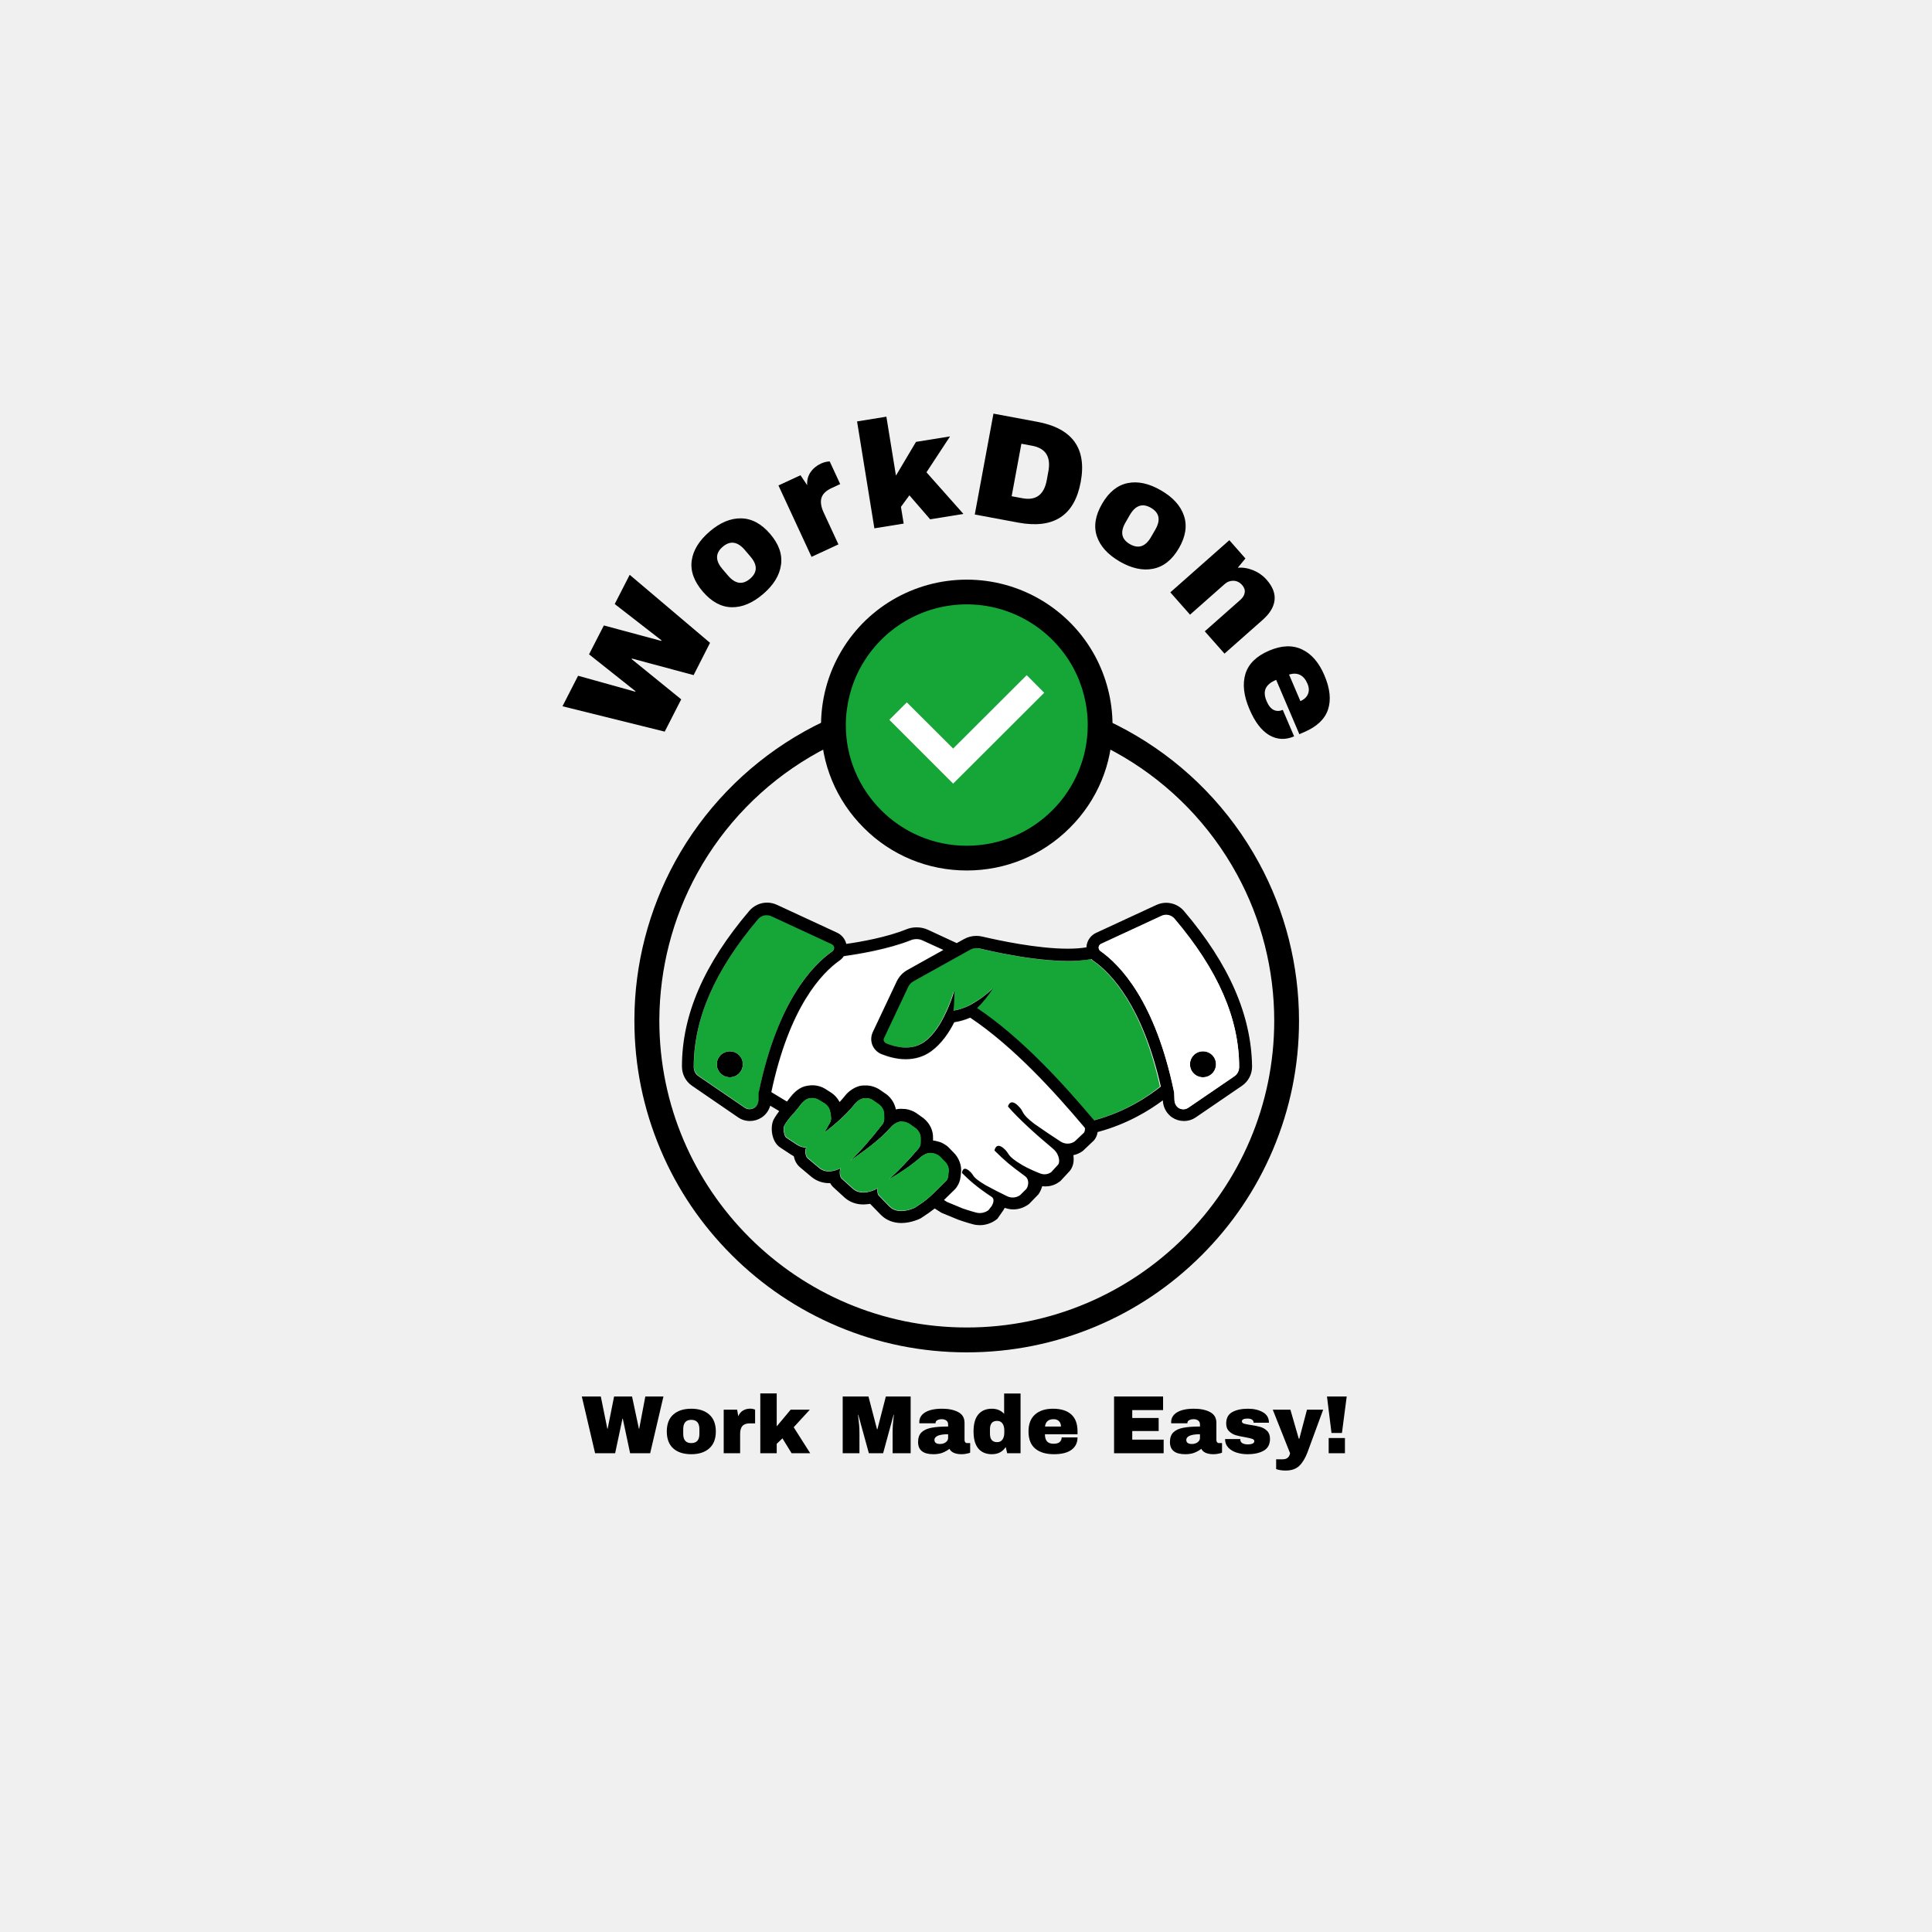
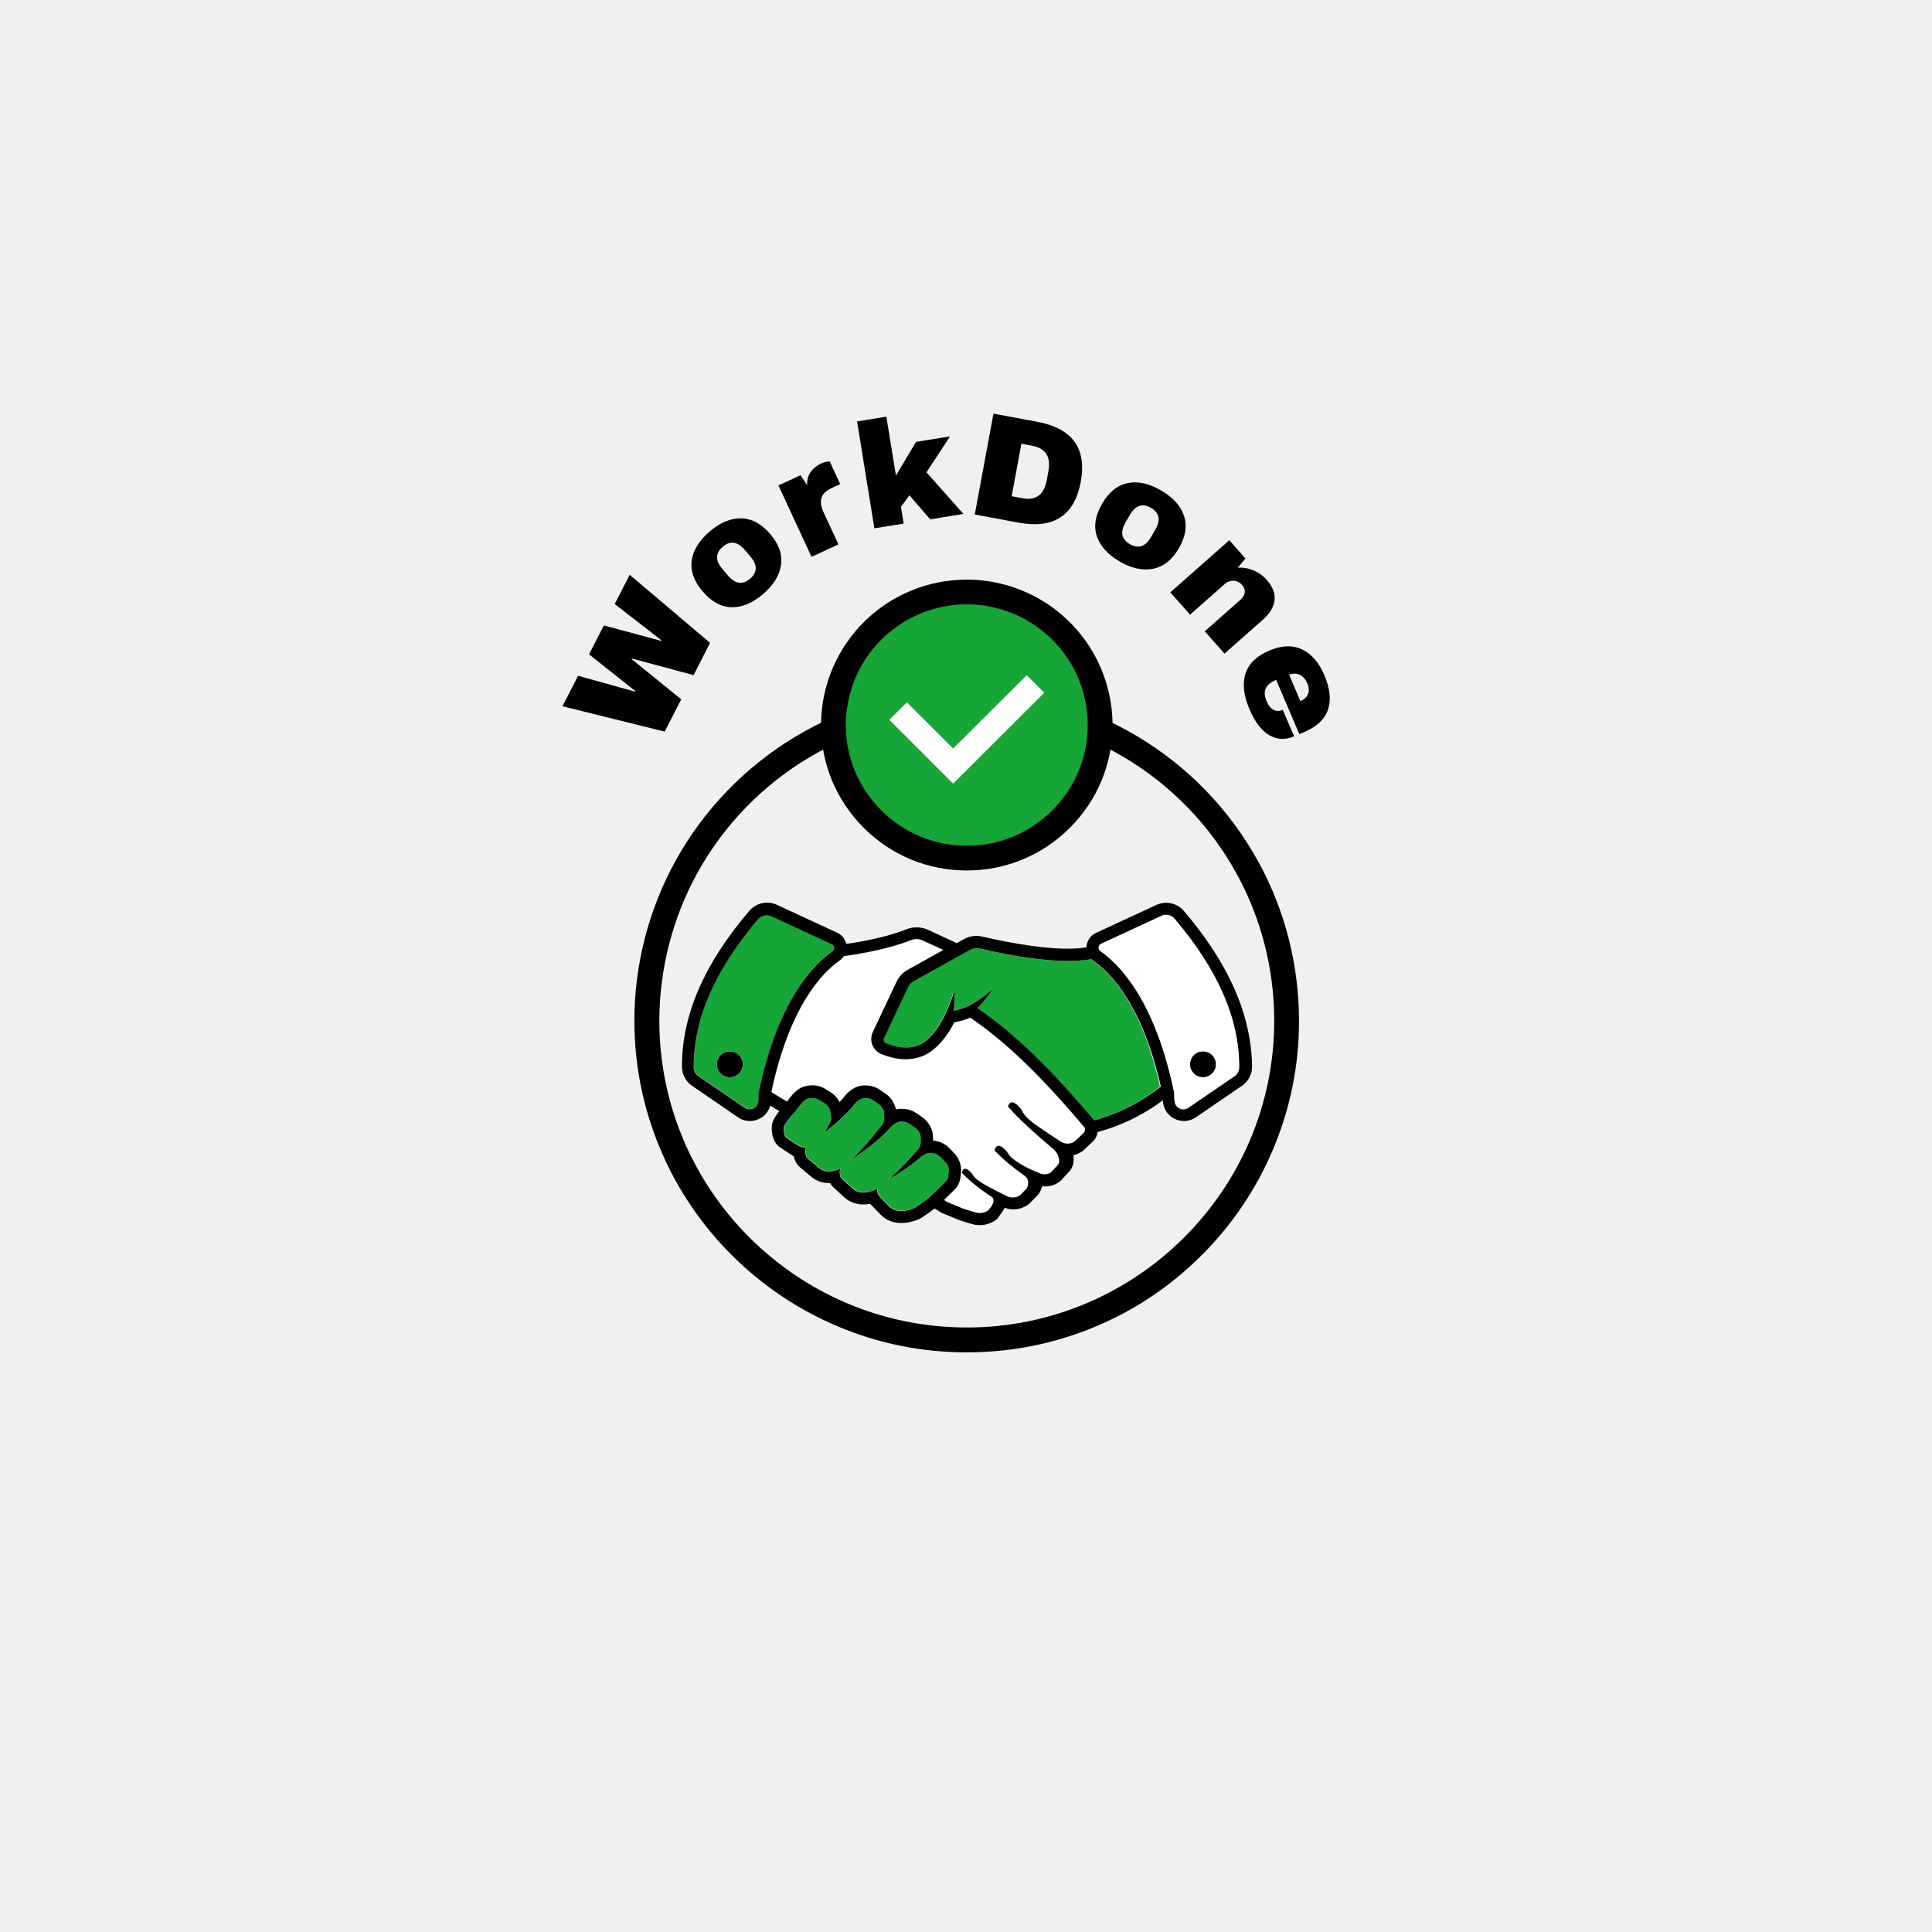
<svg xmlns="http://www.w3.org/2000/svg" width="500" zoomAndPan="magnify" viewBox="0 0 375 375" height="500" preserveAspectRatio="xMidYMid meet" version="1.0">
  <defs>
    <g />
    <clipPath id="a5410fae30">
      <path d="M 123.137 133 L 252.137 133 L 252.137 262.5 L 123.137 262.5 Z M 123.137 133 " clip-rule="nonzero" />
    </clipPath>
    <clipPath id="f7ab19b73e">
      <path d="M 159 112.5 L 216 112.5 L 216 169 L 159 169 Z M 159 112.5 " clip-rule="nonzero" />
    </clipPath>
  </defs>
  <g clip-path="url(#a5410fae30)">
    <path fill="#000000" d="M 187.652 262.492 C 178.934 262.492 170.484 260.785 162.551 257.426 C 154.883 254.184 147.969 249.535 142.047 243.625 C 136.125 237.715 131.465 230.848 128.219 223.168 C 124.852 215.219 123.137 206.816 123.137 198.117 C 123.137 198.027 123.137 197.938 123.137 197.848 C 123.168 187.141 125.934 176.551 131.043 167.223 C 136.516 157.262 144.543 148.922 154.281 143.043 C 164.352 136.984 175.867 133.805 187.652 133.805 C 211.312 133.805 233.047 146.703 244.352 167.461 C 249.461 176.82 252.137 187.441 252.137 198.148 C 252.137 206.848 250.422 215.246 247.055 223.195 C 243.809 230.848 239.148 237.746 233.227 243.656 C 227.305 249.566 220.422 254.215 212.723 257.453 C 204.789 260.785 196.371 262.492 187.652 262.492 Z M 187.652 138.605 C 165.855 138.605 145.805 150.453 135.312 169.531 C 130.562 178.172 128.035 187.98 127.977 197.879 L 127.977 197.91 C 127.977 197.969 127.977 198.059 127.977 198.117 C 127.977 230.938 154.734 257.664 187.652 257.664 C 220.539 257.664 247.328 230.965 247.328 198.117 C 247.328 188.191 244.832 178.379 240.109 169.742 C 229.648 150.543 209.539 138.605 187.652 138.605 Z M 187.652 138.605 " fill-opacity="1" fill-rule="nonzero" />
  </g>
  <path fill="#16a637" d="M 213.535 140.734 C 213.535 154.984 201.961 166.562 187.652 166.562 C 173.371 166.562 161.766 155.012 161.766 140.734 C 161.766 140.703 161.766 140.676 161.766 140.613 C 161.797 136.145 162.941 131.977 164.953 128.316 C 169.344 120.336 177.852 114.906 187.652 114.906 C 197.48 114.906 206.02 120.367 210.41 128.406 C 212.395 132.066 213.535 136.266 213.535 140.734 Z M 213.535 140.734 " fill-opacity="1" fill-rule="nonzero" />
  <g clip-path="url(#f7ab19b73e)">
    <path fill="#000000" d="M 187.652 168.961 C 180.105 168.961 172.98 166.023 167.66 160.684 C 162.309 155.344 159.363 148.262 159.363 140.734 C 159.363 140.703 159.363 140.645 159.363 140.613 C 159.391 135.906 160.594 131.254 162.848 127.176 C 167.809 118.117 177.309 112.508 187.652 112.508 C 198.023 112.508 207.555 118.176 212.512 127.266 C 214.738 131.375 215.941 136.023 215.941 140.734 C 215.941 148.262 212.996 155.371 207.645 160.684 C 202.32 166.023 195.195 168.961 187.652 168.961 Z M 187.652 117.305 C 179.082 117.305 171.207 121.957 167.059 129.484 C 165.195 132.875 164.203 136.746 164.172 140.645 L 164.172 140.734 C 164.172 153.633 174.695 164.16 187.652 164.16 C 200.609 164.16 211.129 153.664 211.129 140.734 C 211.129 136.836 210.137 132.965 208.305 129.574 C 204.156 122.016 196.25 117.305 187.652 117.305 Z M 187.652 117.305 " fill-opacity="1" fill-rule="nonzero" />
  </g>
  <path fill="#ffffff" d="M 185.004 152.102 L 172.621 139.715 L 176.016 136.324 L 185.004 145.293 L 199.285 131.047 L 202.684 134.465 Z M 185.004 152.102 " fill-opacity="1" fill-rule="nonzero" />
  <path fill="#ffffff" d="M 210.168 218.547 C 204.879 212.309 196.879 203.367 188.344 197.668 C 187.379 198.09 186.359 198.391 185.367 198.539 L 185.246 198.57 C 184.285 200.488 182.781 202.77 180.707 204.238 C 179.293 205.227 177.641 205.738 175.805 205.738 C 173.914 205.738 172.168 205.199 171.059 204.719 C 170.273 204.387 169.645 203.758 169.344 202.949 C 169.043 202.141 169.074 201.238 169.434 200.488 L 174.094 190.621 C 174.543 189.691 175.266 188.91 176.199 188.398 L 183.141 184.531 L 179.145 182.699 C 178.422 182.371 177.551 182.34 176.797 182.641 C 172.379 184.41 166.426 185.371 163.812 185.73 C 163.602 186.059 163.332 186.332 163 186.57 C 159.543 189 153.258 195.539 149.742 212.129 L 152.117 213.566 L 152.777 213.957 C 153.02 213.688 153.258 213.387 153.5 213.027 L 153.559 212.969 C 154.102 212.277 155.242 211.078 156.715 210.898 L 157.137 210.84 L 157.379 210.809 C 157.469 210.809 157.617 210.809 157.738 210.809 C 157.859 210.809 157.949 210.809 158.07 210.809 C 158.461 210.84 158.789 210.898 159.152 211.02 C 159.543 211.137 159.875 211.289 160.203 211.496 L 161.195 212.129 C 161.977 212.578 162.609 213.27 163 214.047 C 163.391 213.629 163.75 213.207 164.113 212.758 C 164.594 212.129 166.008 210.84 167.719 210.84 L 168.32 210.84 C 168.562 210.84 168.801 210.867 169.043 210.93 C 169.402 211.02 169.734 211.109 170.066 211.258 C 170.395 211.406 170.727 211.586 170.996 211.797 L 171.988 212.488 L 172.047 212.52 C 173.039 213.27 173.703 214.348 173.914 215.488 C 174.215 215.398 174.516 215.367 174.844 215.367 L 174.996 215.367 L 175.445 215.398 L 175.625 215.398 C 175.867 215.426 176.105 215.457 176.348 215.516 C 176.707 215.609 177.039 215.727 177.34 215.879 C 177.672 216.059 177.973 216.238 178.242 216.449 L 179.293 217.199 L 179.355 217.258 C 180.465 218.188 181.129 219.566 181.129 220.945 L 181.129 221.516 L 181.547 221.578 C 181.789 221.605 182.031 221.668 182.238 221.758 C 182.602 221.879 182.902 222.027 183.23 222.176 C 183.594 222.387 183.895 222.598 184.164 222.867 L 185.125 223.855 C 186.18 224.848 186.719 226.258 186.57 227.637 L 186.48 228.535 C 186.418 229.258 186.18 229.887 185.789 230.457 C 185.668 230.637 185.516 230.816 185.367 230.996 C 184.797 231.566 184.344 232.016 183.953 232.375 C 183.715 232.617 183.473 232.855 183.262 233.066 L 183.863 233.457 L 186.898 234.715 C 186.898 234.715 188.281 235.195 189.457 235.496 C 190.297 235.734 191.199 235.555 191.891 235.047 L 192.551 234.234 C 192.883 233.695 193.152 232.855 192.551 232.465 C 189.547 230.484 188.074 229.105 186.781 227.816 C 186.781 227.816 186.898 226.375 188.133 227.367 C 189.363 228.355 188.371 228.418 191.348 230.188 C 192.762 230.965 194.207 231.715 195.559 232.348 C 196.371 232.734 197.363 232.645 198.082 232.105 L 199.285 230.906 C 199.828 230.098 199.738 228.988 199.074 228.477 C 195.828 226.078 195.406 225.715 193.094 223.469 C 193.094 223.469 193.332 221.785 194.805 222.988 C 196.25 224.156 195.105 224.277 198.562 226.348 C 199.586 226.918 200.637 227.395 201.93 227.906 C 202.652 228.207 203.465 228.117 204.098 227.668 L 205.449 226.195 C 205.961 225.418 205.359 224.066 204.938 223.617 C 204.789 223.469 204.758 223.375 204.336 223.016 C 201.121 220.348 197.602 217.168 195.707 214.918 C 195.707 214.918 196.07 213.238 197.633 214.738 C 199.047 216.086 197.992 216.148 200.82 218.277 C 202.473 219.445 204.215 220.648 205.93 221.727 C 206.77 222.266 207.855 222.238 208.664 221.695 L 210.348 220.105 C 210.559 219.957 210.648 219.629 210.68 219.238 Z M 210.168 218.547 " fill-opacity="1" fill-rule="nonzero" />
  <path fill="#000000" d="M 141.656 204.059 C 140.242 204.059 139.129 205.199 139.129 206.578 C 139.129 207.988 140.273 209.098 141.656 209.098 C 143.066 209.098 144.18 207.957 144.18 206.578 C 144.211 205.168 143.066 204.059 141.656 204.059 Z M 141.656 204.059 " fill-opacity="1" fill-rule="nonzero" />
  <path fill="#16a637" d="M 147.309 211.918 C 150.945 194.371 157.738 187.289 161.586 184.59 C 162.098 184.23 162.039 183.48 161.465 183.211 L 149.742 177.781 C 148.871 177.359 147.816 177.602 147.188 178.352 C 138.77 188.25 134.68 197.641 134.68 207.027 C 134.68 207.75 135.043 208.406 135.613 208.828 L 144.57 214.949 C 145.141 215.336 145.895 215.367 146.496 214.949 C 146.945 214.648 147.215 214.109 147.246 213.539 L 147.309 211.977 Z M 141.656 209.098 C 140.242 209.098 139.129 207.957 139.129 206.578 C 139.129 205.168 140.273 204.059 141.656 204.059 C 143.066 204.059 144.18 205.199 144.18 206.578 C 144.211 207.957 143.066 209.098 141.656 209.098 Z M 141.656 209.098 " fill-opacity="1" fill-rule="nonzero" />
  <path fill="#16a637" d="M 212.211 186.539 C 212.031 186.422 211.883 186.301 211.73 186.148 C 205.359 187.441 194.656 185.191 190.117 184.109 C 189.457 183.961 188.766 184.051 188.164 184.379 L 177.281 190.441 C 176.797 190.711 176.406 191.129 176.168 191.609 L 171.508 201.48 C 171.418 201.66 171.418 201.898 171.477 202.078 C 171.539 202.258 171.688 202.41 171.898 202.5 C 173.582 203.188 176.77 204.059 179.293 202.258 C 181.277 200.848 182.66 198.449 183.473 196.648 L 183.562 196.469 C 184.195 195.148 184.734 193.711 185.156 192.238 C 185.188 193.531 185.156 194.848 184.977 196.168 C 185.699 196.051 186.84 195.777 188.133 195.121 L 188.344 195 C 189.938 194.129 191.41 193.109 192.672 191.789 C 191.859 193.199 190.777 194.488 189.574 195.66 C 198.324 201.508 206.473 210.566 211.883 216.988 C 212.004 217.137 212.121 217.289 212.273 217.438 L 212.363 217.438 C 218.555 215.758 222.945 212.699 225.141 210.898 C 221.684 195.18 215.578 188.91 212.211 186.539 Z M 212.211 186.539 " fill-opacity="1" fill-rule="nonzero" />
  <path fill="#000000" d="M 233.496 204.059 C 232.086 204.059 230.973 205.199 230.973 206.578 C 230.973 207.988 232.113 209.098 233.496 209.098 C 234.91 209.098 236.023 207.957 236.023 206.578 C 236.051 205.168 234.91 204.059 233.496 204.059 Z M 233.496 204.059 " fill-opacity="1" fill-rule="nonzero" />
  <path fill="#000000" d="M 229.801 176.82 C 228.93 175.801 227.664 175.23 226.344 175.23 C 225.68 175.23 225.051 175.383 224.449 175.652 L 212.723 181.082 C 211.703 181.559 211.012 182.551 210.891 183.66 C 210.891 183.75 210.891 183.809 210.891 183.871 C 209.867 184.051 208.637 184.141 207.254 184.141 C 201.238 184.141 193.695 182.492 190.719 181.801 C 190.328 181.711 189.938 181.652 189.547 181.652 C 188.672 181.652 187.832 181.859 187.051 182.309 L 185.699 183.059 L 180.137 180.48 C 179.445 180.152 178.691 180 177.91 180 C 177.219 180 176.527 180.121 175.898 180.391 C 172.109 181.922 167.059 182.82 164.262 183.211 C 164.051 182.281 163.391 181.469 162.52 181.051 L 150.793 175.621 C 150.191 175.352 149.562 175.199 148.898 175.199 C 147.578 175.199 146.316 175.77 145.441 176.789 C 136.633 187.141 132.367 197.008 132.367 207 C 132.367 208.5 133.086 209.906 134.32 210.746 L 143.25 216.867 C 143.941 217.348 144.723 217.586 145.562 217.586 C 146.375 217.586 147.156 217.348 147.848 216.898 C 148.66 216.359 149.23 215.547 149.5 214.617 L 150.914 215.457 L 151.246 215.668 C 150.914 216.117 150.555 216.598 150.191 217.258 C 149.441 218.637 149.711 221.605 151.426 222.719 L 153.469 224.066 C 153.68 224.188 153.891 224.309 154.07 224.426 C 154.25 225.266 154.641 226.047 155.305 226.586 L 157.559 228.477 C 158.492 229.227 159.664 229.645 160.895 229.645 C 160.984 229.645 161.047 229.645 161.137 229.645 C 161.316 229.977 161.559 230.277 161.828 230.516 L 163.992 232.496 C 164.953 233.336 166.215 233.785 167.57 233.785 C 168.02 233.785 168.473 233.727 168.891 233.664 C 168.922 233.695 170.996 235.824 170.996 235.824 C 172.02 236.844 173.402 237.387 174.965 237.387 C 176.859 237.387 178.512 236.574 178.691 236.484 L 178.871 236.367 C 179.984 235.645 180.738 235.105 181.43 234.566 L 182.75 235.406 L 186.027 236.754 L 186.117 236.785 C 186.18 236.816 187.59 237.297 188.824 237.625 C 189.273 237.746 189.727 237.805 190.176 237.805 C 191.289 237.805 192.402 237.445 193.305 236.785 L 193.605 236.547 L 194.715 234.957 L 194.777 234.867 C 194.867 234.715 194.926 234.566 195.016 234.445 C 195.559 234.625 196.098 234.746 196.672 234.746 C 197.723 234.746 198.715 234.414 199.555 233.816 L 199.738 233.695 L 201.512 231.867 L 201.629 231.715 C 201.93 231.266 202.141 230.758 202.293 230.246 C 202.504 230.277 202.715 230.277 202.922 230.277 C 203.914 230.277 204.848 229.977 205.629 229.375 L 205.809 229.258 L 207.703 227.215 L 207.824 227.035 C 208.395 226.168 208.484 225.176 208.336 224.215 C 208.965 224.098 209.539 223.828 210.078 223.469 L 210.23 223.348 L 211.973 221.695 C 212.605 221.188 212.934 220.469 213.055 219.719 L 213.203 219.688 C 218.855 218.156 223.156 215.488 225.711 213.566 L 225.711 213.629 C 225.77 214.977 226.461 216.176 227.516 216.898 C 228.207 217.348 228.988 217.586 229.801 217.586 C 230.609 217.586 231.422 217.348 232.113 216.867 L 241.074 210.746 C 242.305 209.906 243.027 208.5 243.027 207 C 242.879 197.07 238.609 187.172 229.801 176.82 Z M 147.215 213.598 C 147.188 214.137 146.918 214.676 146.465 215.008 C 145.863 215.398 145.113 215.398 144.543 215.008 L 135.582 208.887 C 134.98 208.5 134.652 207.809 134.652 207.09 C 134.652 197.699 138.77 188.309 147.156 178.41 C 147.789 177.66 148.84 177.449 149.711 177.84 L 161.438 183.27 C 162.008 183.539 162.066 184.289 161.559 184.648 C 157.707 187.352 150.914 194.43 147.277 211.977 L 147.246 212.098 Z M 177.582 234.414 C 177.582 234.414 174.453 236.004 172.648 234.207 L 170.605 232.105 C 170.305 231.836 170.246 231.176 170.336 230.668 C 169.824 230.965 167.27 232.258 165.555 230.758 L 163.391 228.805 C 162.91 228.418 162.91 227.188 163.148 226.766 C 162.188 227.246 160.414 227.848 159.031 226.738 L 156.777 224.848 C 156.266 224.457 156.207 223.137 156.477 222.746 C 155.965 222.746 155.363 222.625 154.703 222.207 L 152.656 220.855 C 152.117 220.527 151.996 218.938 152.207 218.516 C 153.258 216.719 154.133 216.207 155.395 214.438 C 155.754 213.957 156.414 213.328 156.988 213.238 L 157.406 213.18 C 157.438 213.18 157.469 213.18 157.5 213.18 C 157.617 213.18 157.738 213.18 157.859 213.18 C 158.039 213.207 158.219 213.238 158.398 213.297 C 158.582 213.359 158.762 213.418 158.91 213.539 L 159.902 214.137 C 160.535 214.527 160.984 215.156 161.105 215.816 L 161.258 216.746 C 161.316 217.078 161.285 217.348 161.195 217.648 C 161.164 217.738 161.137 217.828 161.074 217.918 C 160.566 218.789 160.266 219.387 159.992 219.867 C 162.039 218.246 164.113 216.539 165.945 214.258 C 166.277 213.809 167.09 213.238 167.691 213.207 L 168.109 213.207 C 168.141 213.207 168.172 213.207 168.199 213.207 C 168.32 213.207 168.441 213.238 168.562 213.238 C 168.742 213.27 168.922 213.328 169.102 213.418 C 169.281 213.508 169.434 213.598 169.582 213.719 L 170.574 214.406 C 171.176 214.859 171.539 215.516 171.566 216.207 L 171.598 217.105 C 171.598 217.406 171.539 217.707 171.418 217.977 C 171.387 218.066 171.328 218.156 171.266 218.219 C 169.164 220.945 167.059 223.375 164.984 225.355 C 167.66 223.406 170.484 221.547 173.012 218.695 C 173.371 218.277 174.215 217.738 174.816 217.738 L 175.234 217.766 C 175.266 217.766 175.297 217.766 175.324 217.766 C 175.445 217.766 175.566 217.797 175.688 217.828 C 175.867 217.855 176.047 217.949 176.227 218.039 C 176.406 218.129 176.559 218.219 176.707 218.336 L 177.762 219.086 C 178.332 219.566 178.664 220.227 178.664 220.918 L 178.664 221.816 C 178.664 222.117 178.574 222.418 178.453 222.656 C 178.391 222.746 178.363 222.836 178.301 222.898 C 176.348 225.207 174.395 227.246 172.441 228.988 C 174.785 227.605 176.559 226.465 178.691 224.637 C 179.082 224.246 179.984 223.766 180.586 223.828 L 181.008 223.887 C 181.039 223.887 181.066 223.887 181.098 223.887 C 181.219 223.918 181.34 223.945 181.457 223.977 C 181.641 224.035 181.82 224.125 181.969 224.215 C 182.121 224.309 182.27 224.426 182.422 224.547 L 183.352 225.508 C 183.895 226.016 184.164 226.707 184.105 227.367 L 184.016 228.266 C 183.984 228.566 183.895 228.836 183.742 229.078 C 183.684 229.168 183.621 229.227 183.562 229.285 C 180.676 232.105 180.348 232.645 177.582 234.414 Z M 210.289 219.957 L 208.605 221.547 C 207.793 222.117 206.711 222.117 205.871 221.578 C 204.156 220.469 202.414 219.297 200.758 218.129 C 197.934 215.969 198.984 215.938 197.57 214.586 C 196.008 213.086 195.648 214.77 195.648 214.77 C 197.57 217.016 201.059 220.195 204.277 222.867 C 204.695 223.227 204.727 223.285 204.879 223.469 C 205.297 223.918 205.898 225.266 205.387 226.047 L 204.035 227.516 C 203.406 227.965 202.594 228.055 201.871 227.758 C 200.578 227.246 199.527 226.766 198.504 226.195 C 195.047 224.125 196.188 224.035 194.746 222.836 C 193.273 221.637 193.031 223.316 193.031 223.316 C 195.348 225.566 195.77 225.926 199.016 228.328 C 199.676 228.805 199.766 229.945 199.227 230.758 L 198.023 231.957 C 197.301 232.496 196.309 232.586 195.496 232.195 C 194.145 231.535 192.703 230.816 191.289 230.035 C 188.312 228.266 189.305 228.238 188.07 227.215 C 186.809 226.195 186.719 227.668 186.719 227.668 C 188.012 228.957 189.484 230.336 192.492 232.316 C 193.094 232.707 192.793 233.574 192.492 234.086 L 191.859 234.895 C 191.168 235.406 190.266 235.586 189.426 235.348 C 188.281 235.047 186.871 234.566 186.871 234.566 L 183.832 233.305 L 183.23 232.918 C 183.441 232.707 183.684 232.465 183.922 232.227 C 184.312 231.836 184.766 231.418 185.336 230.848 C 185.488 230.695 185.637 230.516 185.758 230.305 C 186.148 229.734 186.359 229.105 186.449 228.387 L 186.539 227.488 C 186.66 226.137 186.117 224.727 185.098 223.707 L 184.133 222.719 C 183.863 222.445 183.562 222.238 183.203 222.027 C 182.902 221.848 182.57 221.695 182.211 221.605 C 181.969 221.547 181.758 221.488 181.52 221.426 L 181.098 221.367 L 181.098 220.797 C 181.129 219.418 180.465 218.039 179.324 217.105 L 179.266 217.047 L 178.211 216.297 C 177.941 216.086 177.641 215.906 177.309 215.727 C 176.98 215.578 176.648 215.457 176.316 215.367 C 176.078 215.309 175.836 215.277 175.598 215.246 L 175.414 215.246 L 174.965 215.219 L 174.816 215.219 C 174.516 215.219 174.184 215.246 173.883 215.336 C 173.672 214.199 173.012 213.117 172.02 212.367 L 171.957 212.336 L 170.965 211.648 C 170.695 211.438 170.363 211.258 170.035 211.109 C 169.703 210.957 169.375 210.867 169.012 210.777 C 168.773 210.719 168.531 210.719 168.289 210.688 L 167.691 210.688 C 166.008 210.688 164.562 211.977 164.082 212.609 C 163.723 213.059 163.359 213.477 162.969 213.898 C 162.551 213.117 161.918 212.43 161.164 211.977 L 160.176 211.348 C 159.844 211.137 159.512 210.988 159.121 210.867 C 158.789 210.777 158.43 210.688 158.039 210.656 C 157.918 210.656 157.828 210.656 157.707 210.656 C 157.59 210.656 157.438 210.656 157.348 210.656 L 157.109 210.688 L 156.688 210.746 C 155.184 210.957 154.07 212.129 153.531 212.816 L 153.469 212.879 C 153.199 213.238 152.957 213.539 152.75 213.809 L 152.086 213.418 L 149.711 211.977 C 153.23 195.391 159.512 188.852 162.969 186.422 C 163.301 186.18 163.57 185.91 163.781 185.582 C 166.398 185.219 172.348 184.262 176.77 182.492 C 177.52 182.191 178.391 182.191 179.113 182.551 L 183.113 184.379 L 176.168 188.25 C 175.234 188.762 174.516 189.539 174.062 190.469 L 169.402 200.34 C 169.043 201.117 169.012 202.02 169.312 202.797 C 169.613 203.578 170.246 204.238 171.027 204.57 C 172.141 205.02 173.883 205.59 175.777 205.59 C 177.641 205.59 179.293 205.078 180.676 204.09 C 182.75 202.617 184.254 200.34 185.215 198.418 L 185.336 198.391 C 186.328 198.238 187.352 197.938 188.312 197.52 C 196.852 203.219 204.848 212.156 210.137 218.398 L 210.59 218.938 C 210.621 219.445 210.5 219.809 210.289 219.957 Z M 212.453 217.438 L 212.363 217.438 C 212.242 217.289 212.121 217.137 211.973 216.988 C 206.562 210.598 198.414 201.508 189.664 195.66 C 190.84 194.52 191.922 193.199 192.762 191.789 C 191.469 193.078 190.027 194.129 188.434 195 L 188.223 195.121 C 186.93 195.777 185.789 196.051 185.066 196.168 C 185.215 194.848 185.277 193.531 185.246 192.238 C 184.824 193.711 184.285 195.121 183.652 196.469 L 183.562 196.648 C 182.75 198.418 181.367 200.848 179.383 202.258 C 176.828 204.059 173.672 203.188 171.988 202.5 C 171.809 202.41 171.656 202.258 171.566 202.078 C 171.477 201.867 171.508 201.66 171.598 201.48 L 176.258 191.609 C 176.496 191.102 176.859 190.711 177.371 190.441 L 188.254 184.379 C 188.855 184.051 189.547 183.961 190.207 184.109 C 194.715 185.191 205.449 187.41 211.82 186.148 C 211.973 186.301 212.121 186.422 212.305 186.539 C 215.672 188.91 221.742 195.18 225.32 210.898 C 223.035 212.699 218.645 215.758 212.453 217.438 Z M 240.504 207.059 C 240.504 207.777 240.141 208.438 239.57 208.859 L 230.641 214.977 C 230.07 215.367 229.32 215.398 228.719 214.977 C 228.266 214.676 227.996 214.137 227.965 213.566 L 227.906 212.008 L 227.875 211.887 C 224.238 194.34 217.445 187.262 213.594 184.559 C 213.086 184.199 213.145 183.449 213.715 183.18 L 225.441 177.75 C 226.312 177.332 227.363 177.57 227.996 178.32 C 236.414 188.25 240.504 197.641 240.504 207.059 Z M 240.504 207.059 " fill-opacity="1" fill-rule="nonzero" />
  <path fill="#ffffff" d="M 225.441 177.812 L 213.715 183.242 C 213.145 183.512 213.086 184.262 213.594 184.621 C 217.445 187.32 224.238 194.398 227.875 211.949 L 227.906 212.066 L 227.965 213.629 C 227.996 214.168 228.266 214.707 228.719 215.039 C 229.32 215.426 230.07 215.426 230.641 215.039 L 239.602 208.918 C 240.203 208.527 240.531 207.84 240.531 207.117 C 240.531 197.73 236.414 188.34 228.027 178.441 C 227.363 177.629 226.312 177.391 225.441 177.812 Z M 233.496 204.059 C 234.91 204.059 236.023 205.199 236.023 206.578 C 236.023 207.988 234.879 209.098 233.496 209.098 C 232.086 209.098 230.973 207.957 230.973 206.578 C 230.973 205.168 232.113 204.059 233.496 204.059 Z M 233.496 204.059 " fill-opacity="1" fill-rule="nonzero" />
  <path fill="#16a637" d="M 183.805 229.016 C 183.953 228.777 184.043 228.508 184.074 228.207 L 184.164 227.305 C 184.223 226.648 183.953 225.957 183.414 225.445 L 182.48 224.488 C 182.332 224.336 182.18 224.246 182.031 224.156 C 181.848 224.066 181.668 223.977 181.52 223.918 C 181.398 223.887 181.277 223.855 181.156 223.828 C 181.129 223.828 181.098 223.828 181.066 223.828 L 180.648 223.766 C 180.047 223.707 179.145 224.188 178.754 224.578 C 176.648 226.375 174.844 227.547 172.5 228.926 C 174.422 227.215 176.379 225.148 178.363 222.836 C 178.422 222.777 178.48 222.688 178.512 222.598 C 178.664 222.355 178.723 222.059 178.723 221.758 L 178.723 220.855 C 178.723 220.195 178.391 219.508 177.82 219.027 L 176.77 218.277 C 176.617 218.156 176.469 218.039 176.289 217.977 C 176.105 217.887 175.926 217.828 175.746 217.766 C 175.625 217.738 175.508 217.707 175.387 217.707 C 175.355 217.707 175.324 217.707 175.297 217.707 L 174.875 217.676 C 174.273 217.648 173.43 218.219 173.07 218.637 C 170.547 221.488 167.719 223.348 165.043 225.297 C 167.117 223.316 169.223 220.918 171.328 218.156 C 171.387 218.098 171.418 218.008 171.477 217.918 C 171.598 217.676 171.656 217.379 171.656 217.047 L 171.629 216.148 C 171.598 215.488 171.238 214.797 170.637 214.348 L 169.645 213.656 C 169.492 213.539 169.312 213.449 169.164 213.359 C 168.98 213.27 168.801 213.207 168.621 213.18 C 168.5 213.148 168.383 213.148 168.262 213.148 C 168.23 213.148 168.199 213.148 168.172 213.148 L 167.75 213.148 C 167.148 213.148 166.336 213.746 166.008 214.199 C 164.172 216.508 162.098 218.219 160.055 219.809 C 160.324 219.328 160.625 218.758 161.137 217.855 C 161.164 217.766 161.227 217.676 161.258 217.586 C 161.348 217.316 161.348 217.016 161.316 216.688 L 161.164 215.758 C 161.047 215.066 160.594 214.438 159.965 214.078 L 158.973 213.477 C 158.789 213.387 158.641 213.297 158.461 213.238 C 158.281 213.18 158.098 213.148 157.918 213.117 C 157.801 213.117 157.68 213.117 157.559 213.117 C 157.527 213.117 157.5 213.117 157.469 213.117 L 157.047 213.18 C 156.477 213.27 155.816 213.898 155.453 214.379 C 154.191 216.117 153.32 216.656 152.266 218.457 C 152.027 218.879 152.176 220.469 152.719 220.797 L 154.762 222.148 C 155.426 222.566 156.023 222.719 156.535 222.688 C 156.266 223.078 156.324 224.426 156.836 224.785 L 159.09 226.676 C 160.473 227.785 162.25 227.188 163.211 226.707 C 162.941 227.156 162.969 228.387 163.449 228.746 L 165.617 230.695 C 167.359 232.195 169.883 230.906 170.395 230.605 C 170.305 231.117 170.363 231.777 170.664 232.047 L 172.711 234.145 C 174.516 235.945 177.641 234.355 177.641 234.355 C 180.406 232.586 180.738 232.047 183.684 229.168 C 183.684 229.168 183.742 229.078 183.805 229.016 Z M 183.805 229.016 " fill-opacity="1" fill-rule="nonzero" />
  <g fill="#000000" fill-opacity="1">
    <g transform="translate(126.8324, 146.2734)">
      <g>
        <path d="M 7.797 -15.234 L -4.188 -18.453 L -4.234 -18.344 L 5.391 -10.531 L 2.188 -4.266 L -17.656 -9.188 L -14.625 -15.109 L -3.531 -12.016 L -3.484 -12.109 L -12.5 -19.266 L -9.625 -24.875 L 1.516 -21.875 L 1.562 -21.984 L -7.516 -29.031 L -4.609 -34.703 L 10.984 -21.5 Z M 7.797 -15.234 " />
      </g>
    </g>
  </g>
  <g fill="#000000" fill-opacity="1">
    <g transform="translate(140.5746, 121.3015)">
      <g>
        <path d="M -2.828 -18.141 C -0.797 -19.879 1.238 -20.727 3.281 -20.688 C 5.332 -20.656 7.207 -19.648 8.906 -17.672 C 10.602 -15.703 11.305 -13.695 11.016 -11.656 C 10.734 -9.625 9.578 -7.738 7.547 -6 C 5.504 -4.25 3.469 -3.395 1.438 -3.438 C -0.594 -3.477 -2.461 -4.492 -4.172 -6.484 C -5.879 -8.484 -6.594 -10.488 -6.312 -12.5 C -6.031 -14.508 -4.867 -16.391 -2.828 -18.141 Z M -0.297 -15.172 C -1.742 -13.941 -1.758 -12.5 -0.344 -10.844 L 0.734 -9.578 C 2.141 -7.941 3.566 -7.738 5.016 -8.969 C 6.461 -10.207 6.484 -11.645 5.078 -13.281 L 4 -14.547 C 2.582 -16.203 1.148 -16.41 -0.297 -15.172 Z M -0.297 -15.172 " />
      </g>
    </g>
  </g>
  <g fill="#000000" fill-opacity="1">
    <g transform="translate(155.9406, 108.8207)">
      <g>
        <path d="M 3.406 -18.844 C 3.812 -19.031 4.191 -19.148 4.547 -19.203 C 4.91 -19.254 5.098 -19.27 5.109 -19.25 L 7.141 -14.859 L 5.453 -14.078 C 4.379 -13.578 3.727 -12.938 3.5 -12.156 C 3.281 -11.375 3.426 -10.43 3.938 -9.328 L 6.797 -3.156 L 1.578 -0.734 L -4.844 -14.594 L -0.562 -16.578 L 0.734 -14.641 C 0.672 -15.586 0.883 -16.426 1.375 -17.156 C 1.875 -17.883 2.551 -18.445 3.406 -18.844 Z M 3.406 -18.844 " />
      </g>
    </g>
  </g>
  <g fill="#000000" fill-opacity="1">
    <g transform="translate(167.9977, 102.83)">
      <g>
        <path d="M 9.797 -17.062 L 16.406 -18.125 L 11.828 -11.156 L 19 -3.078 L 12.547 -2.031 L 8.516 -6.688 L 6.875 -4.453 L 7.406 -1.203 L 1.719 -0.281 L -1.641 -21.031 L 4.047 -21.953 L 5.906 -10.516 Z M 9.797 -17.062 " />
      </g>
    </g>
  </g>
  <g fill="#000000" fill-opacity="1">
    <g transform="translate(187.095, 99.47315)">
      <g>
        <path d="M 14.203 -17.609 C 21.055 -16.348 23.879 -12.453 22.672 -5.922 C 21.461 0.598 17.43 3.227 10.578 1.969 L 2.109 0.391 L 5.734 -19.188 Z M 9.266 -3.156 L 11.359 -2.766 C 13.984 -2.273 15.555 -3.441 16.078 -6.266 L 16.391 -7.969 C 16.922 -10.801 15.875 -12.461 13.25 -12.953 L 11.156 -13.344 Z M 9.266 -3.156 " />
      </g>
    </g>
  </g>
  <g fill="#000000" fill-opacity="1">
    <g transform="translate(209.1739, 103.8457)">
      <g>
        <path d="M 16.188 -8.656 C 18.508 -7.312 19.992 -5.664 20.641 -3.719 C 21.285 -1.77 20.953 0.328 19.641 2.578 C 18.328 4.828 16.664 6.148 14.656 6.547 C 12.645 6.953 10.477 6.484 8.156 5.141 C 5.832 3.785 4.352 2.145 3.719 0.219 C 3.082 -1.707 3.426 -3.805 4.75 -6.078 C 6.07 -8.348 7.727 -9.68 9.719 -10.078 C 11.707 -10.484 13.863 -10.008 16.188 -8.656 Z M 14.219 -5.281 C 12.582 -6.227 11.219 -5.766 10.125 -3.891 L 9.297 -2.453 C 8.211 -0.586 8.488 0.816 10.125 1.766 C 11.781 2.723 13.148 2.27 14.234 0.406 L 15.062 -1.031 C 16.156 -2.906 15.875 -4.32 14.219 -5.281 Z M 14.219 -5.281 " />
      </g>
    </g>
  </g>
  <g fill="#000000" fill-opacity="1">
    <g transform="translate(226.0174, 113.6798)">
      <g>
        <path d="M 19.828 -1.156 C 21.004 0.176 21.52 1.5 21.375 2.812 C 21.227 4.133 20.457 5.41 19.062 6.641 L 11.656 13.188 L 7.828 8.859 L 14.719 2.766 C 15.219 2.328 15.504 1.852 15.578 1.344 C 15.66 0.832 15.492 0.344 15.078 -0.125 C 14.609 -0.656 14.051 -0.93 13.406 -0.953 C 12.77 -0.973 12.195 -0.758 11.688 -0.312 L 4.969 5.625 L 1.141 1.297 L 12.594 -8.828 L 15.719 -5.281 L 14.234 -3.484 C 15.234 -3.566 16.238 -3.398 17.25 -2.984 C 18.258 -2.566 19.117 -1.957 19.828 -1.156 Z M 19.828 -1.156 " />
      </g>
    </g>
  </g>
  <g fill="#000000" fill-opacity="1">
    <g transform="translate(238.9062, 128.3185)">
      <g>
        <path d="M 18.156 2.75 C 19.25 5.312 19.484 7.531 18.859 9.406 C 18.234 11.281 16.68 12.742 14.203 13.797 L 13.297 14.188 L 8.797 3.641 C 7.773 4.066 7.102 4.613 6.781 5.281 C 6.469 5.957 6.52 6.785 6.938 7.766 C 7.312 8.648 7.773 9.223 8.328 9.484 C 8.879 9.742 9.461 9.738 10.078 9.469 L 12.281 14.609 C 10.582 15.336 8.973 15.258 7.453 14.375 C 5.941 13.488 4.66 11.805 3.609 9.328 C 2.492 6.723 2.234 4.441 2.828 2.484 C 3.43 0.523 4.969 -0.977 7.438 -2.031 C 9.852 -3.062 11.977 -3.141 13.812 -2.266 C 15.656 -1.398 17.102 0.27 18.156 2.75 Z M 14.875 4.391 C 14.156 2.711 12.961 2.117 11.297 2.609 L 13.5 7.766 C 14.227 7.453 14.719 6.992 14.969 6.391 C 15.219 5.797 15.188 5.129 14.875 4.391 Z M 14.875 4.391 " />
      </g>
    </g>
  </g>
-   <g fill="#000000" fill-opacity="1">
-     <g transform="translate(112.8516, 282.0735)">
-       <g>
-         <path d="M 9.453 0 L 8.031 -6.703 L 7.969 -6.703 L 6.547 0 L 2.656 0 L 0.078 -11.016 L 3.766 -11.016 L 5.031 -4.766 L 5.094 -4.766 L 6.344 -11.016 L 9.828 -11.016 L 11.156 -4.766 L 11.219 -4.766 L 12.406 -11.016 L 15.922 -11.016 L 13.344 0 Z M 9.453 0 " />
-       </g>
-     </g>
-   </g>
-   <g fill="#000000" fill-opacity="1">
-     <g transform="translate(128.8477, 282.0735)">
-       <g>
-         <path d="M 5.328 -8.641 C 6.805 -8.641 7.969 -8.266 8.812 -7.516 C 9.664 -6.766 10.094 -5.664 10.094 -4.219 C 10.094 -2.781 9.664 -1.688 8.812 -0.938 C 7.969 -0.188 6.805 0.188 5.328 0.188 C 3.848 0.188 2.688 -0.18 1.844 -0.922 C 1 -1.672 0.578 -2.77 0.578 -4.219 C 0.578 -5.676 1 -6.773 1.844 -7.516 C 2.688 -8.266 3.848 -8.641 5.328 -8.641 Z M 5.328 -6.484 C 4.285 -6.484 3.766 -5.879 3.766 -4.672 L 3.766 -3.766 C 3.766 -2.566 4.285 -1.969 5.328 -1.969 C 6.379 -1.969 6.906 -2.566 6.906 -3.766 L 6.906 -4.672 C 6.906 -5.879 6.379 -6.484 5.328 -6.484 Z M 5.328 -6.484 " />
-       </g>
-     </g>
-   </g>
-   <g fill="#000000" fill-opacity="1">
-     <g transform="translate(139.5172, 282.0735)">
-       <g>
-         <path d="M 6.094 -8.656 C 6.344 -8.656 6.562 -8.625 6.75 -8.562 C 6.945 -8.508 7.047 -8.477 7.047 -8.469 L 7.047 -5.797 L 6.016 -5.797 C 5.359 -5.797 4.879 -5.625 4.578 -5.281 C 4.285 -4.938 4.141 -4.43 4.141 -3.766 L 4.141 0 L 0.953 0 L 0.953 -8.453 L 3.562 -8.453 L 3.781 -7.172 C 3.969 -7.66 4.27 -8.031 4.688 -8.281 C 5.102 -8.531 5.57 -8.656 6.094 -8.656 Z M 6.094 -8.656 " />
-       </g>
-     </g>
-   </g>
-   <g fill="#000000" fill-opacity="1">
-     <g transform="translate(146.6195, 282.0735)">
-       <g>
-         <path d="M 6.844 -8.453 L 10.562 -8.453 L 7.438 -5.047 L 10.641 0 L 7.031 0 L 5.25 -2.891 L 4.141 -1.828 L 4.141 0 L 0.953 0 L 0.953 -11.609 L 4.141 -11.609 L 4.141 -5.219 Z M 6.844 -8.453 " />
-       </g>
-     </g>
-   </g>
-   <g fill="#000000" fill-opacity="1">
-     <g transform="translate(157.2889, 282.0735)">
-       <g />
-     </g>
-   </g>
-   <g fill="#000000" fill-opacity="1">
-     <g transform="translate(162.6156, 282.0735)">
-       <g>
-         <path d="M 10.641 0 L 10.641 -3.969 C 10.641 -4.457 10.656 -4.957 10.688 -5.469 C 10.727 -5.988 10.77 -6.426 10.812 -6.781 C 10.852 -7.133 10.879 -7.359 10.891 -7.453 L 10.828 -7.453 L 8.797 0 L 6.031 0 L 3.984 -7.438 L 3.922 -7.438 C 3.93 -7.344 3.957 -7.117 4 -6.766 C 4.051 -6.422 4.098 -5.988 4.141 -5.469 C 4.18 -4.957 4.203 -4.457 4.203 -3.969 L 4.203 0 L 0.953 0 L 0.953 -11.016 L 5.953 -11.016 L 7.609 -4.656 L 7.688 -4.656 L 9.328 -11.016 L 14.141 -11.016 L 14.141 0 Z M 10.641 0 " />
-       </g>
-     </g>
-   </g>
-   <g fill="#000000" fill-opacity="1">
-     <g transform="translate(177.716, 282.0735)">
-       <g>
-         <path d="M 5.141 -8.641 C 6.43 -8.641 7.477 -8.422 8.281 -7.984 C 9.094 -7.555 9.5 -6.859 9.5 -5.891 L 9.5 -2.594 C 9.5 -2.406 9.539 -2.254 9.625 -2.141 C 9.719 -2.023 9.848 -1.969 10.016 -1.969 L 10.594 -1.969 L 10.594 -0.125 C 10.562 -0.102 10.477 -0.066 10.344 -0.016 C 10.207 0.023 10.016 0.066 9.766 0.109 C 9.523 0.16 9.242 0.188 8.922 0.188 C 8.305 0.188 7.797 0.094 7.391 -0.094 C 6.992 -0.281 6.723 -0.535 6.578 -0.859 C 6.172 -0.547 5.719 -0.289 5.219 -0.094 C 4.719 0.094 4.129 0.188 3.453 0.188 C 1.473 0.188 0.484 -0.598 0.484 -2.172 C 0.484 -2.992 0.703 -3.617 1.141 -4.047 C 1.586 -4.484 2.223 -4.781 3.047 -4.938 C 3.879 -5.102 4.969 -5.188 6.312 -5.188 L 6.312 -5.594 C 6.312 -5.926 6.195 -6.176 5.969 -6.344 C 5.738 -6.52 5.445 -6.609 5.094 -6.609 C 4.758 -6.609 4.473 -6.547 4.234 -6.422 C 3.992 -6.305 3.875 -6.125 3.875 -5.875 L 3.875 -5.812 L 0.734 -5.812 C 0.723 -5.863 0.719 -5.938 0.719 -6.031 C 0.719 -6.832 1.098 -7.469 1.859 -7.938 C 2.629 -8.406 3.723 -8.641 5.141 -8.641 Z M 6.312 -3.688 C 5.406 -3.688 4.734 -3.586 4.297 -3.391 C 3.867 -3.191 3.656 -2.926 3.656 -2.594 C 3.656 -2.062 4.02 -1.797 4.75 -1.797 C 5.164 -1.797 5.531 -1.906 5.844 -2.125 C 6.156 -2.352 6.312 -2.629 6.312 -2.953 Z M 6.312 -3.688 " />
-       </g>
-     </g>
-   </g>
-   <g fill="#000000" fill-opacity="1">
-     <g transform="translate(188.3854, 282.0735)">
-       <g>
-         <path d="M 7.109 0 L 6.828 -1.203 C 6.211 -0.273 5.316 0.188 4.141 0.188 C 3.004 0.188 2.125 -0.18 1.5 -0.922 C 0.883 -1.672 0.578 -2.773 0.578 -4.234 C 0.578 -5.691 0.883 -6.789 1.5 -7.531 C 2.125 -8.27 3.004 -8.641 4.141 -8.641 C 5.109 -8.641 5.898 -8.312 6.516 -7.656 L 6.516 -11.594 L 9.703 -11.594 L 9.703 0 Z M 5.141 -6.281 C 4.223 -6.281 3.766 -5.734 3.766 -4.641 L 3.766 -3.797 C 3.766 -2.703 4.223 -2.156 5.141 -2.156 C 5.609 -2.156 5.957 -2.32 6.188 -2.656 C 6.426 -2.988 6.547 -3.422 6.547 -3.953 L 6.547 -4.484 C 6.547 -5.016 6.426 -5.445 6.188 -5.781 C 5.957 -6.113 5.609 -6.281 5.141 -6.281 Z M 5.141 -6.281 " />
-       </g>
-     </g>
-   </g>
-   <g fill="#000000" fill-opacity="1">
-     <g transform="translate(199.0549, 282.0735)">
-       <g>
-         <path d="M 5.328 -8.641 C 6.867 -8.641 8.047 -8.273 8.859 -7.547 C 9.68 -6.828 10.094 -5.719 10.094 -4.219 L 10.094 -3.688 L 3.766 -3.688 C 3.766 -3.07 3.898 -2.609 4.172 -2.297 C 4.441 -1.992 4.867 -1.844 5.453 -1.844 C 5.984 -1.844 6.375 -1.953 6.625 -2.172 C 6.883 -2.398 7.016 -2.703 7.016 -3.078 L 10.094 -3.078 C 10.094 -2.047 9.703 -1.242 8.922 -0.672 C 8.148 -0.098 7.016 0.188 5.516 0.188 C 3.953 0.188 2.738 -0.176 1.875 -0.906 C 1.008 -1.633 0.578 -2.738 0.578 -4.219 C 0.578 -5.676 1 -6.773 1.844 -7.516 C 2.688 -8.266 3.848 -8.641 5.328 -8.641 Z M 5.453 -6.609 C 4.453 -6.609 3.895 -6.133 3.781 -5.188 L 6.875 -5.188 C 6.875 -5.625 6.75 -5.969 6.5 -6.219 C 6.25 -6.477 5.898 -6.609 5.453 -6.609 Z M 5.453 -6.609 " />
-       </g>
-     </g>
-   </g>
-   <g fill="#000000" fill-opacity="1">
-     <g transform="translate(209.7243, 282.0735)">
-       <g />
-     </g>
-   </g>
-   <g fill="#000000" fill-opacity="1">
-     <g transform="translate(215.051, 282.0735)">
-       <g>
-         <path d="M 1.188 -11.016 L 10.703 -11.016 L 10.703 -8.375 L 4.719 -8.375 L 4.719 -6.844 L 9.844 -6.844 L 9.844 -4.312 L 4.719 -4.312 L 4.719 -2.641 L 10.812 -2.641 L 10.812 0 L 1.188 0 Z M 1.188 -11.016 " />
-       </g>
-     </g>
-   </g>
-   <g fill="#000000" fill-opacity="1">
-     <g transform="translate(226.6003, 282.0735)">
-       <g>
-         <path d="M 5.141 -8.641 C 6.43 -8.641 7.477 -8.422 8.281 -7.984 C 9.094 -7.555 9.5 -6.859 9.5 -5.891 L 9.5 -2.594 C 9.5 -2.406 9.539 -2.254 9.625 -2.141 C 9.719 -2.023 9.848 -1.969 10.016 -1.969 L 10.594 -1.969 L 10.594 -0.125 C 10.562 -0.102 10.477 -0.066 10.344 -0.016 C 10.207 0.023 10.016 0.066 9.766 0.109 C 9.523 0.16 9.242 0.188 8.922 0.188 C 8.305 0.188 7.797 0.094 7.391 -0.094 C 6.992 -0.281 6.723 -0.535 6.578 -0.859 C 6.172 -0.547 5.719 -0.289 5.219 -0.094 C 4.719 0.094 4.129 0.188 3.453 0.188 C 1.473 0.188 0.484 -0.598 0.484 -2.172 C 0.484 -2.992 0.703 -3.617 1.141 -4.047 C 1.586 -4.484 2.223 -4.781 3.047 -4.938 C 3.879 -5.102 4.969 -5.188 6.312 -5.188 L 6.312 -5.594 C 6.312 -5.926 6.195 -6.176 5.969 -6.344 C 5.738 -6.52 5.445 -6.609 5.094 -6.609 C 4.758 -6.609 4.473 -6.547 4.234 -6.422 C 3.992 -6.305 3.875 -6.125 3.875 -5.875 L 3.875 -5.812 L 0.734 -5.812 C 0.723 -5.863 0.719 -5.938 0.719 -6.031 C 0.719 -6.832 1.098 -7.469 1.859 -7.938 C 2.629 -8.406 3.723 -8.641 5.141 -8.641 Z M 6.312 -3.688 C 5.406 -3.688 4.734 -3.586 4.297 -3.391 C 3.867 -3.191 3.656 -2.926 3.656 -2.594 C 3.656 -2.062 4.02 -1.797 4.75 -1.797 C 5.164 -1.797 5.531 -1.906 5.844 -2.125 C 6.156 -2.352 6.312 -2.629 6.312 -2.953 Z M 6.312 -3.688 " />
-       </g>
-     </g>
-   </g>
-   <g fill="#000000" fill-opacity="1">
-     <g transform="translate(237.2697, 282.0735)">
-       <g>
-         <path d="M 4.969 -8.641 C 6.102 -8.641 7.062 -8.414 7.844 -7.969 C 8.633 -7.531 9.031 -6.848 9.031 -5.922 L 6.062 -5.922 C 6.062 -6.234 5.922 -6.453 5.641 -6.578 C 5.453 -6.68 5.211 -6.734 4.922 -6.734 C 4.16 -6.734 3.781 -6.551 3.781 -6.188 C 3.781 -5.988 3.91 -5.844 4.172 -5.75 C 4.441 -5.664 4.879 -5.578 5.484 -5.484 C 6.234 -5.379 6.859 -5.254 7.359 -5.109 C 7.859 -4.961 8.297 -4.707 8.672 -4.344 C 9.047 -3.977 9.234 -3.461 9.234 -2.797 C 9.234 -1.723 8.828 -0.957 8.016 -0.5 C 7.211 -0.039 6.16 0.188 4.859 0.188 C 4.117 0.188 3.414 0.082 2.75 -0.125 C 2.094 -0.332 1.555 -0.656 1.141 -1.094 C 0.723 -1.531 0.516 -2.082 0.516 -2.75 L 3.469 -2.75 L 3.469 -2.688 C 3.477 -2.32 3.629 -2.066 3.922 -1.922 C 4.223 -1.785 4.535 -1.719 4.859 -1.719 C 5.742 -1.719 6.188 -1.926 6.188 -2.344 C 6.188 -2.551 6.047 -2.703 5.766 -2.797 C 5.492 -2.891 5.047 -2.992 4.422 -3.109 C 3.66 -3.234 3.035 -3.367 2.547 -3.516 C 2.066 -3.672 1.645 -3.926 1.281 -4.281 C 0.914 -4.633 0.734 -5.133 0.734 -5.781 C 0.734 -6.812 1.125 -7.547 1.906 -7.984 C 2.695 -8.422 3.719 -8.641 4.969 -8.641 Z M 4.969 -8.641 " />
-       </g>
-     </g>
-   </g>
-   <g fill="#000000" fill-opacity="1">
-     <g transform="translate(247.0434, 282.0735)">
-       <g>
-         <path d="M 6.766 -0.25 C 6.328 0.926 5.789 1.82 5.156 2.438 C 4.52 3.051 3.633 3.359 2.5 3.359 C 1.801 3.359 1.188 3.266 0.656 3.078 L 0.656 1.172 L 1.938 1.172 C 2.738 1.172 3.211 0.781 3.359 0 L 0 -8.453 L 3.422 -8.453 L 5.047 -2.828 L 5.156 -2.828 L 6.641 -8.453 L 9.781 -8.453 Z M 6.766 -0.25 " />
-       </g>
-     </g>
-   </g>
-   <g fill="#000000" fill-opacity="1">
-     <g transform="translate(256.817, 282.0735)">
-       <g>
-         <path d="M 1.625 -3.938 L 0.75 -11.016 L 4.578 -11.016 L 3.656 -3.938 Z M 1.078 0 L 1.078 -2.953 L 4.234 -2.953 L 4.234 0 Z M 1.078 0 " />
-       </g>
-     </g>
-   </g>
</svg>
